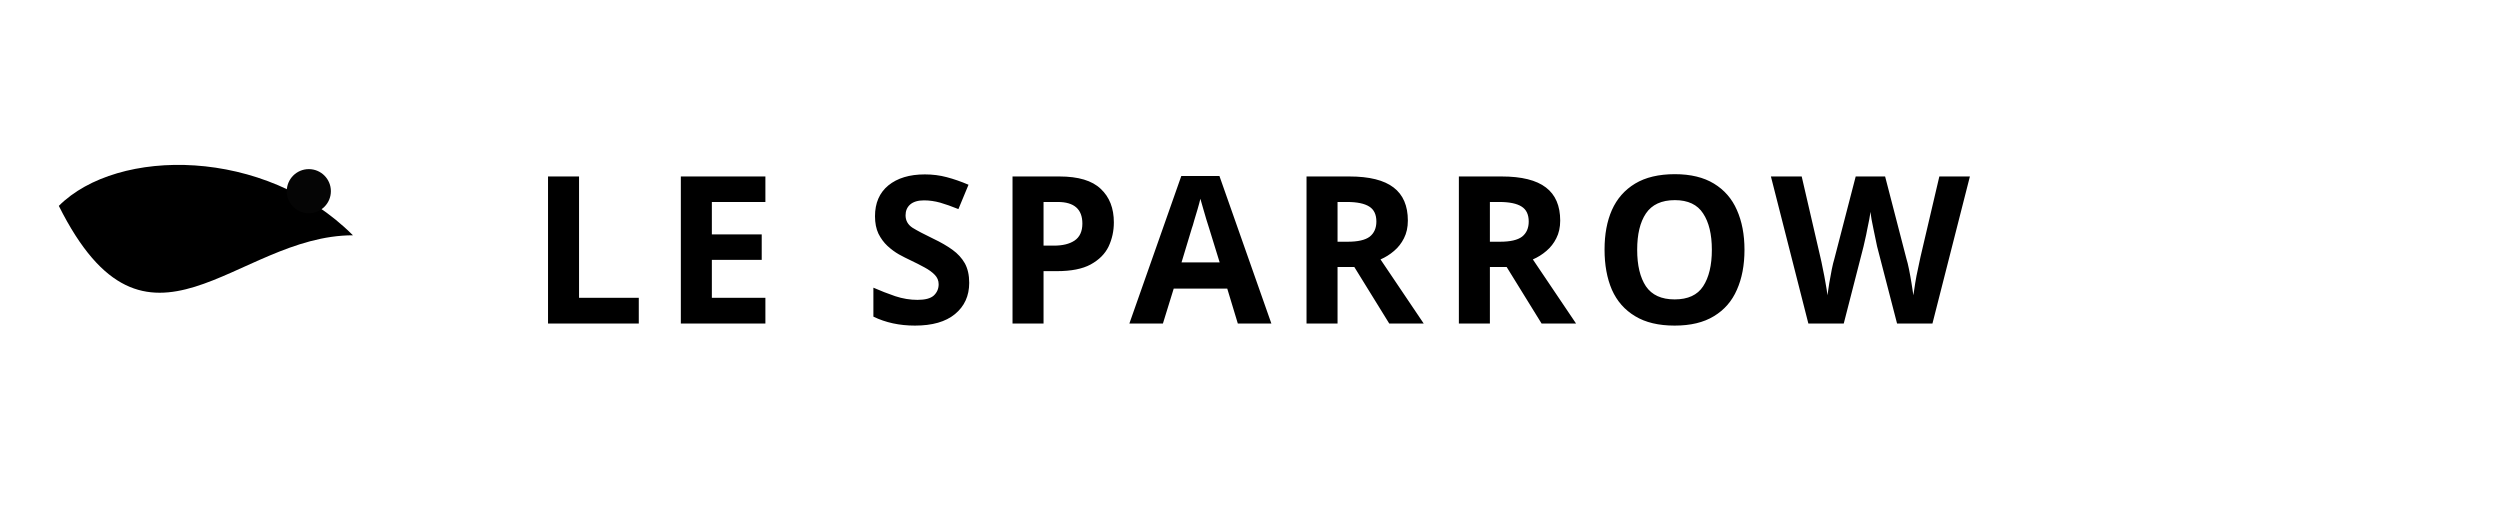
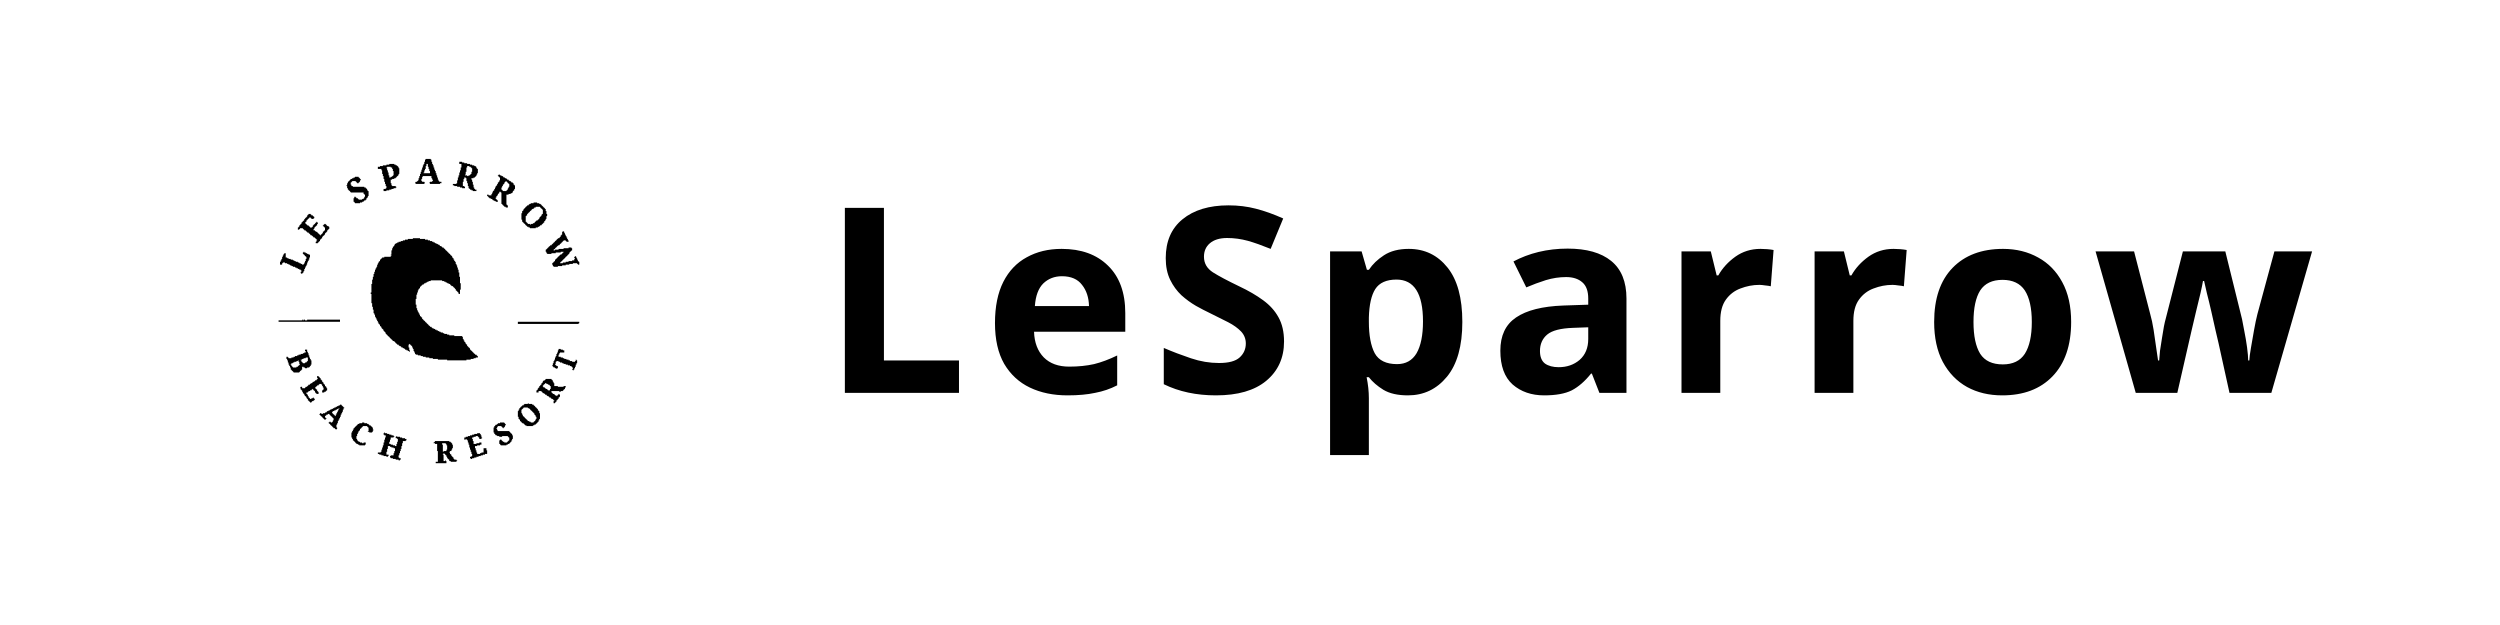
- <svg xmlns="http://www.w3.org/2000/svg" viewBox="0 0 170 35" fill="none">
-   <path d="M4 14C8 10 18 10 24 16C16 16 10 26 4 14Z" fill="currentColor" />
-   <circle cx="21" cy="13" r="1.5" fill="#050505" />
-   <text x="36" y="22" font-family="'Space Grotesk', sans-serif" font-weight="700" font-size="14" fill="currentColor" letter-spacing="0.08em">LE SPARROW</text>
+ <svg xmlns="http://www.w3.org/2000/svg" viewBox="0 0 140 35" fill="none">
+   <path d="M 396 185 L 403 185 L 403 186 L 404 186 L 404 189 L 405 189 L 405 192 L 406 192 L 406 194 L 407 194 L 407 197 L 408 197 L 408 200 L 409 200 L 409 202 L 410 202 L 410 205 L 411 205 L 411 208 L 412 208 L 412 211 L 413 211 L 413 214 L 414 214 L 414 216 L 415 216 L 415 217 L 418 217 L 418 219 L 416 219 L 416 220 L 402 220 L 402 219 L 401 219 L 401 218 L 402 218 L 402 217 L 405 217 L 405 216 L 406 216 L 406 214 L 405 214 L 405 212 L 404 212 L 404 209 L 392 209 L 392 210 L 391 210 L 391 213 L 390 213 L 390 216 L 391 216 L 391 217 L 394 217 L 394 218 L 395 218 L 395 219 L 394 219 L 394 220 L 382 220 L 382 219 L 381 219 L 381 218 L 382 218 L 382 217 L 384 217 L 384 216 L 385 216 L 385 215 L 386 215 L 386 212 L 387 212 L 387 209 L 388 209 L 388 206 L 389 206 L 389 203 L 390 203 L 390 200 L 391 200 L 391 197 L 392 197 L 392 194 L 393 194 L 393 192 L 394 192 L 394 189 L 395 189 L 395 186 L 396 186 Z M 443 189 L 447 189 L 447 190 L 450 190 L 450 191 L 454 191 L 454 192 L 458 192 L 458 193 L 461 193 L 461 194 L 464 194 L 464 195 L 466 195 L 466 196 L 467 196 L 467 198 L 468 198 L 468 199 L 469 199 L 469 205 L 468 205 L 468 207 L 467 207 L 467 209 L 466 209 L 466 210 L 465 210 L 465 211 L 463 211 L 463 212 L 460 212 L 460 214 L 461 214 L 461 217 L 462 217 L 462 221 L 463 221 L 463 225 L 464 225 L 464 227 L 465 227 L 465 228 L 467 228 L 467 230 L 462 230 L 462 229 L 460 229 L 460 228 L 458 228 L 458 227 L 457 227 L 457 226 L 456 226 L 456 223 L 455 223 L 455 219 L 454 219 L 454 216 L 453 216 L 453 212 L 452 212 L 452 211 L 450 211 L 450 213 L 449 213 L 449 217 L 448 217 L 448 223 L 450 223 L 450 224 L 451 224 L 451 226 L 447 226 L 447 225 L 444 225 L 444 224 L 440 224 L 440 223 L 436 223 L 436 222 L 434 222 L 434 220 L 439 220 L 439 219 L 440 219 L 440 215 L 441 215 L 441 211 L 442 211 L 442 208 L 443 208 L 443 204 L 444 204 L 444 201 L 445 201 L 445 197 L 446 197 L 446 192 L 443 192 Z M 397 192 L 397 195 L 396 195 L 396 199 L 395 199 L 395 201 L 394 201 L 394 204 L 393 204 L 393 205 L 402 205 L 402 202 L 401 202 L 401 199 L 400 199 L 400 196 L 399 196 L 399 192 Z M 345 192 L 352 192 L 352 193 L 354 193 L 354 194 L 356 194 L 356 195 L 357 195 L 357 196 L 358 196 L 358 198 L 359 198 L 359 206 L 358 206 L 358 208 L 357 208 L 357 209 L 356 209 L 356 210 L 355 210 L 355 211 L 354 211 L 354 212 L 352 212 L 352 213 L 349 213 L 349 214 L 347 214 L 347 219 L 348 219 L 348 222 L 349 222 L 349 223 L 354 223 L 354 224 L 355 224 L 355 225 L 354 225 L 354 226 L 351 226 L 351 227 L 348 227 L 348 228 L 345 228 L 345 229 L 341 229 L 341 230 L 337 230 L 337 227 L 340 227 L 340 226 L 341 226 L 341 223 L 340 223 L 340 220 L 339 220 L 339 217 L 338 217 L 338 213 L 337 213 L 337 209 L 336 209 L 336 206 L 335 206 L 335 201 L 334 201 L 334 199 L 329 199 L 329 196 L 332 196 L 332 195 L 336 195 L 336 194 L 341 194 L 341 193 L 345 193 Z M 454 195 L 454 197 L 453 197 L 453 203 L 452 203 L 452 207 L 451 207 L 451 208 L 454 208 L 454 209 L 456 209 L 456 208 L 458 208 L 458 207 L 459 207 L 459 206 L 460 206 L 460 203 L 461 203 L 461 198 L 460 198 L 460 197 L 459 197 L 459 196 L 457 196 L 457 195 Z M 342 196 L 342 197 L 341 197 L 341 198 L 342 198 L 342 201 L 343 201 L 343 204 L 344 204 L 344 208 L 345 208 L 345 211 L 347 211 L 347 210 L 349 210 L 349 209 L 350 209 L 350 208 L 351 208 L 351 202 L 350 202 L 350 199 L 349 199 L 349 197 L 347 197 L 347 196 Z M 498 207 L 500 207 L 500 208 L 502 208 L 502 209 L 504 209 L 504 210 L 505 210 L 505 211 L 507 211 L 507 212 L 509 212 L 509 213 L 510 213 L 510 214 L 512 214 L 512 215 L 513 215 L 513 216 L 515 216 L 515 217 L 516 217 L 516 218 L 518 218 L 518 219 L 519 219 L 519 221 L 520 221 L 520 222 L 521 222 L 521 227 L 520 227 L 520 229 L 519 229 L 519 230 L 518 230 L 518 232 L 517 232 L 517 233 L 515 233 L 515 234 L 512 234 L 512 235 L 509 235 L 509 249 L 510 249 L 510 250 L 511 250 L 511 253 L 508 253 L 508 252 L 506 252 L 506 251 L 505 251 L 505 250 L 504 250 L 504 249 L 503 249 L 503 248 L 502 248 L 502 232 L 501 232 L 501 231 L 499 231 L 499 233 L 498 233 L 498 234 L 497 234 L 497 236 L 496 236 L 496 237 L 495 237 L 495 239 L 494 239 L 494 241 L 495 241 L 495 242 L 496 242 L 496 243 L 497 243 L 497 245 L 494 245 L 494 244 L 492 244 L 492 243 L 490 243 L 490 242 L 489 242 L 489 241 L 487 241 L 487 240 L 485 240 L 485 239 L 484 239 L 484 238 L 483 238 L 483 237 L 482 237 L 482 235 L 484 235 L 484 236 L 488 236 L 488 234 L 489 234 L 489 232 L 490 232 L 490 230 L 491 230 L 491 229 L 492 229 L 492 227 L 493 227 L 493 225 L 494 225 L 494 223 L 495 223 L 495 222 L 496 222 L 496 220 L 497 220 L 497 218 L 498 218 L 498 217 L 499 217 L 499 215 L 500 215 L 500 211 L 499 211 L 499 210 L 498 210 L 498 209 L 497 209 L 497 208 L 498 208 Z M 297 210 L 302 210 L 302 211 L 303 211 L 303 212 L 304 212 L 304 213 L 305 213 L 305 215 L 304 215 L 304 217 L 303 217 L 303 218 L 302 218 L 302 219 L 300 219 L 300 218 L 299 218 L 299 217 L 298 217 L 298 216 L 293 216 L 293 217 L 292 217 L 292 218 L 291 218 L 291 221 L 292 221 L 292 223 L 294 223 L 294 224 L 310 224 L 310 225 L 312 225 L 312 226 L 313 226 L 313 227 L 314 227 L 314 229 L 315 229 L 315 230 L 316 230 L 316 237 L 315 237 L 315 239 L 314 239 L 314 240 L 313 240 L 313 242 L 312 242 L 312 243 L 310 243 L 310 244 L 309 244 L 309 245 L 307 245 L 307 246 L 304 246 L 304 247 L 297 247 L 297 246 L 296 246 L 296 245 L 295 245 L 295 240 L 296 240 L 296 238 L 298 238 L 298 239 L 299 239 L 299 240 L 301 240 L 301 241 L 302 241 L 302 242 L 307 242 L 307 241 L 309 241 L 309 240 L 310 240 L 310 238 L 311 238 L 311 235 L 310 235 L 310 234 L 309 234 L 309 232 L 291 232 L 291 231 L 290 231 L 290 230 L 289 230 L 289 229 L 288 229 L 288 228 L 287 228 L 287 226 L 286 226 L 286 223 L 285 223 L 285 222 L 286 222 L 286 219 L 287 219 L 287 217 L 288 217 L 288 216 L 289 216 L 289 215 L 290 215 L 290 214 L 291 214 L 291 213 L 293 213 L 293 212 L 295 212 L 295 211 L 297 211 Z M 509 216 L 508 216 L 508 217 L 507 217 L 507 218 L 506 218 L 506 220 L 505 220 L 505 221 L 504 221 L 504 223 L 503 223 L 503 225 L 502 225 L 502 228 L 503 228 L 503 229 L 504 229 L 504 230 L 509 230 L 509 229 L 510 229 L 510 228 L 511 228 L 511 226 L 512 226 L 512 224 L 513 224 L 513 220 L 512 220 L 512 219 L 511 219 L 511 218 L 510 218 L 510 217 L 509 217 Z M 547 246 L 552 246 L 552 247 L 555 247 L 555 248 L 557 248 L 557 249 L 558 249 L 558 250 L 559 250 L 559 251 L 560 251 L 560 252 L 561 252 L 561 253 L 562 253 L 562 254 L 563 254 L 563 255 L 564 255 L 564 258 L 565 258 L 565 262 L 566 262 L 566 265 L 565 265 L 565 269 L 564 269 L 564 271 L 563 271 L 563 272 L 562 272 L 562 274 L 561 274 L 561 275 L 560 275 L 560 276 L 559 276 L 559 277 L 558 277 L 558 278 L 556 278 L 556 279 L 555 279 L 555 280 L 553 280 L 553 281 L 550 281 L 550 282 L 542 282 L 542 281 L 540 281 L 540 280 L 538 280 L 538 279 L 537 279 L 537 278 L 536 278 L 536 277 L 535 277 L 535 276 L 534 276 L 534 275 L 533 275 L 533 274 L 532 274 L 532 273 L 531 273 L 531 270 L 530 270 L 530 261 L 531 261 L 531 258 L 532 258 L 532 257 L 533 257 L 533 255 L 534 255 L 534 254 L 535 254 L 535 253 L 536 253 L 536 252 L 537 252 L 537 251 L 538 251 L 538 250 L 540 250 L 540 249 L 541 249 L 541 248 L 543 248 L 543 247 L 547 247 Z M 550 252 L 550 253 L 548 253 L 548 254 L 547 254 L 547 255 L 545 255 L 545 256 L 544 256 L 544 257 L 543 257 L 543 258 L 542 258 L 542 259 L 541 259 L 541 260 L 540 260 L 540 261 L 539 261 L 539 262 L 538 262 L 538 264 L 537 264 L 537 265 L 536 265 L 536 273 L 537 273 L 537 274 L 538 274 L 538 275 L 539 275 L 539 276 L 542 276 L 542 277 L 543 277 L 543 276 L 546 276 L 546 275 L 548 275 L 548 274 L 549 274 L 549 273 L 550 273 L 550 272 L 551 272 L 551 271 L 553 271 L 553 270 L 554 270 L 554 269 L 555 269 L 555 267 L 556 267 L 556 266 L 557 266 L 557 265 L 558 265 L 558 263 L 559 263 L 559 262 L 560 262 L 560 256 L 559 256 L 559 255 L 558 255 L 558 254 L 557 254 L 557 253 L 556 253 L 556 252 Z M 232 262 L 235 262 L 235 263 L 236 263 L 236 264 L 238 264 L 238 265 L 239 265 L 239 266 L 240 266 L 240 268 L 239 268 L 239 269 L 236 269 L 236 268 L 235 268 L 235 267 L 233 267 L 233 268 L 232 268 L 232 269 L 231 269 L 231 270 L 230 270 L 230 271 L 229 271 L 229 273 L 228 273 L 228 274 L 227 274 L 227 275 L 228 275 L 228 276 L 229 276 L 229 277 L 230 277 L 230 278 L 232 278 L 232 279 L 233 279 L 233 280 L 234 280 L 234 281 L 237 281 L 237 280 L 238 280 L 238 278 L 239 278 L 239 277 L 240 277 L 240 276 L 241 276 L 241 275 L 242 275 L 242 274 L 243 274 L 243 273 L 244 273 L 244 274 L 245 274 L 245 276 L 244 276 L 244 278 L 243 278 L 243 279 L 242 279 L 242 280 L 241 280 L 241 281 L 240 281 L 240 283 L 239 283 L 239 285 L 241 285 L 241 286 L 242 286 L 242 287 L 244 287 L 244 288 L 245 288 L 245 289 L 246 289 L 246 290 L 247 290 L 247 291 L 248 291 L 248 292 L 249 292 L 249 291 L 250 291 L 250 290 L 251 290 L 251 289 L 252 289 L 252 287 L 253 287 L 253 286 L 254 286 L 254 285 L 255 285 L 255 281 L 254 281 L 254 280 L 253 280 L 253 279 L 252 279 L 252 278 L 253 278 L 253 277 L 254 277 L 254 276 L 256 276 L 256 277 L 257 277 L 257 278 L 258 278 L 258 279 L 260 279 L 260 280 L 261 280 L 261 283 L 260 283 L 260 284 L 259 284 L 259 285 L 258 285 L 258 287 L 257 287 L 257 288 L 256 288 L 256 289 L 255 289 L 255 291 L 254 291 L 254 292 L 253 292 L 253 293 L 252 293 L 252 294 L 251 294 L 251 296 L 250 296 L 250 297 L 249 297 L 249 298 L 248 298 L 248 300 L 247 300 L 247 301 L 246 301 L 246 302 L 245 302 L 245 303 L 242 303 L 242 301 L 243 301 L 243 299 L 244 299 L 244 298 L 243 298 L 243 297 L 242 297 L 242 296 L 241 296 L 241 295 L 239 295 L 239 294 L 238 294 L 238 293 L 237 293 L 237 292 L 235 292 L 235 291 L 234 291 L 234 290 L 233 290 L 233 289 L 232 289 L 232 288 L 230 288 L 230 287 L 229 287 L 229 286 L 228 286 L 228 285 L 226 285 L 226 284 L 225 284 L 225 283 L 224 283 L 224 282 L 220 282 L 220 283 L 219 283 L 219 284 L 217 284 L 217 281 L 218 281 L 218 280 L 219 280 L 219 278 L 220 278 L 220 277 L 221 277 L 221 276 L 222 276 L 222 274 L 223 274 L 223 273 L 224 273 L 224 272 L 225 272 L 225 271 L 226 271 L 226 269 L 227 269 L 227 268 L 228 268 L 228 267 L 229 267 L 229 266 L 230 266 L 230 264 L 231 264 L 231 263 L 232 263 Z M 588 286 L 589 286 L 589 287 L 590 287 L 590 289 L 591 289 L 591 291 L 592 291 L 592 293 L 593 293 L 593 295 L 594 295 L 594 297 L 595 297 L 595 299 L 596 299 L 596 301 L 593 301 L 593 300 L 592 300 L 592 299 L 589 299 L 589 300 L 588 300 L 588 301 L 587 301 L 587 302 L 586 302 L 586 303 L 585 303 L 585 304 L 584 304 L 584 305 L 583 305 L 583 306 L 581 306 L 581 307 L 580 307 L 580 308 L 579 308 L 579 309 L 578 309 L 578 310 L 577 310 L 577 311 L 576 311 L 576 312 L 575 312 L 575 313 L 577 313 L 577 312 L 582 312 L 582 311 L 589 311 L 589 310 L 596 310 L 596 309 L 600 309 L 600 310 L 601 310 L 601 313 L 600 313 L 600 314 L 599 314 L 599 315 L 598 315 L 598 316 L 597 316 L 597 318 L 596 318 L 596 319 L 595 319 L 595 320 L 594 320 L 594 321 L 593 321 L 593 322 L 592 322 L 592 323 L 591 323 L 591 324 L 590 324 L 590 325 L 589 325 L 589 326 L 588 326 L 588 327 L 587 327 L 587 328 L 586 328 L 586 329 L 585 329 L 585 330 L 584 330 L 584 331 L 588 331 L 588 330 L 592 330 L 592 329 L 596 329 L 596 328 L 601 328 L 601 327 L 604 327 L 604 325 L 605 325 L 605 324 L 604 324 L 604 322 L 605 322 L 605 321 L 606 321 L 606 322 L 607 322 L 607 324 L 608 324 L 608 326 L 609 326 L 609 328 L 610 328 L 610 329 L 611 329 L 611 333 L 609 333 L 609 332 L 608 332 L 608 331 L 602 331 L 602 332 L 597 332 L 597 333 L 592 333 L 592 334 L 587 334 L 587 335 L 581 335 L 581 336 L 575 336 L 575 335 L 574 335 L 574 333 L 573 333 L 573 331 L 574 331 L 574 330 L 575 330 L 575 329 L 576 329 L 576 328 L 577 328 L 577 326 L 578 326 L 578 325 L 579 325 L 579 324 L 580 324 L 580 323 L 581 323 L 581 322 L 582 322 L 582 321 L 583 321 L 583 320 L 584 320 L 584 319 L 586 319 L 586 318 L 587 318 L 587 317 L 588 317 L 588 316 L 589 316 L 589 315 L 585 315 L 585 316 L 578 316 L 578 317 L 572 317 L 572 318 L 566 318 L 566 317 L 565 317 L 565 315 L 564 315 L 564 312 L 565 312 L 565 311 L 566 311 L 566 310 L 567 310 L 567 309 L 568 309 L 568 308 L 569 308 L 569 307 L 570 307 L 570 306 L 572 306 L 572 305 L 573 305 L 573 304 L 574 304 L 574 303 L 575 303 L 575 302 L 576 302 L 576 301 L 577 301 L 577 300 L 578 300 L 578 299 L 579 299 L 579 298 L 580 298 L 580 297 L 581 297 L 581 296 L 583 296 L 583 295 L 584 295 L 584 294 L 585 294 L 585 292 L 586 292 L 586 291 L 587 291 L 587 287 L 588 287 Z M 378 296 L 388 296 L 388 297 L 395 297 L 395 298 L 399 298 L 399 299 L 402 299 L 402 300 L 405 300 L 405 301 L 407 301 L 407 302 L 409 302 L 409 303 L 411 303 L 411 304 L 413 304 L 413 305 L 415 305 L 415 306 L 416 306 L 416 307 L 418 307 L 418 308 L 419 308 L 419 309 L 421 309 L 421 310 L 422 310 L 422 311 L 423 311 L 423 312 L 424 312 L 424 313 L 425 313 L 425 314 L 426 314 L 426 315 L 427 315 L 427 316 L 428 316 L 428 317 L 429 317 L 429 318 L 430 318 L 430 319 L 431 319 L 431 320 L 432 320 L 432 321 L 433 321 L 433 323 L 434 323 L 434 324 L 435 324 L 435 326 L 436 326 L 436 328 L 437 328 L 437 329 L 438 329 L 438 332 L 439 332 L 439 334 L 440 334 L 440 337 L 441 337 L 441 340 L 442 340 L 442 344 L 443 344 L 443 350 L 444 350 L 444 359 L 445 359 L 445 368 L 444 368 L 444 374 L 442 374 L 442 372 L 441 372 L 441 371 L 440 371 L 440 370 L 439 370 L 439 369 L 438 369 L 438 367 L 437 367 L 437 366 L 436 366 L 436 365 L 435 365 L 435 364 L 434 364 L 434 363 L 432 363 L 432 362 L 431 362 L 431 361 L 430 361 L 430 360 L 428 360 L 428 359 L 426 359 L 426 358 L 424 358 L 424 357 L 422 357 L 422 356 L 419 356 L 419 355 L 403 355 L 403 356 L 400 356 L 400 357 L 398 357 L 398 358 L 396 358 L 396 359 L 394 359 L 394 360 L 393 360 L 393 361 L 391 361 L 391 362 L 390 362 L 390 363 L 389 363 L 389 364 L 388 364 L 388 366 L 387 366 L 387 367 L 386 367 L 386 369 L 385 369 L 385 372 L 384 372 L 384 375 L 383 375 L 383 381 L 382 381 L 382 389 L 383 389 L 383 394 L 384 394 L 384 397 L 385 397 L 385 399 L 386 399 L 386 401 L 387 401 L 387 403 L 388 403 L 388 405 L 389 405 L 389 406 L 390 406 L 390 407 L 391 407 L 391 409 L 392 409 L 392 410 L 393 410 L 393 411 L 394 411 L 394 412 L 395 412 L 395 413 L 396 413 L 396 414 L 397 414 L 397 415 L 398 415 L 398 416 L 399 416 L 399 417 L 400 417 L 400 418 L 401 418 L 401 419 L 402 419 L 402 420 L 404 420 L 404 421 L 405 421 L 405 422 L 407 422 L 407 423 L 409 423 L 409 424 L 411 424 L 411 425 L 413 425 L 413 426 L 415 426 L 415 427 L 417 427 L 417 428 L 420 428 L 420 429 L 422 429 L 422 430 L 426 430 L 426 431 L 429 431 L 429 432 L 436 432 L 436 433 L 447 433 L 447 434 L 448 434 L 448 437 L 449 437 L 449 439 L 450 439 L 450 441 L 451 441 L 451 442 L 452 442 L 452 444 L 453 444 L 453 445 L 454 445 L 454 447 L 455 447 L 455 448 L 456 448 L 456 449 L 457 449 L 457 450 L 458 450 L 458 452 L 459 452 L 459 453 L 460 453 L 460 454 L 461 454 L 461 455 L 462 455 L 462 456 L 463 456 L 463 457 L 464 457 L 464 458 L 465 458 L 465 459 L 467 459 L 467 460 L 468 460 L 468 461 L 469 461 L 469 463 L 466 463 L 466 464 L 463 464 L 463 465 L 459 465 L 459 466 L 453 466 L 453 467 L 426 467 L 426 466 L 413 466 L 413 465 L 406 465 L 406 464 L 401 464 L 401 463 L 396 463 L 396 462 L 392 462 L 392 461 L 389 461 L 389 460 L 385 460 L 385 459 L 382 459 L 382 458 L 381 458 L 381 456 L 380 456 L 380 454 L 379 454 L 379 451 L 378 451 L 378 449 L 377 449 L 377 447 L 376 447 L 376 446 L 375 446 L 375 445 L 374 445 L 374 444 L 373 444 L 373 445 L 372 445 L 372 449 L 373 449 L 373 453 L 374 453 L 374 455 L 373 455 L 373 454 L 371 454 L 371 453 L 369 453 L 369 452 L 367 452 L 367 451 L 366 451 L 366 450 L 364 450 L 364 449 L 362 449 L 362 448 L 361 448 L 361 447 L 359 447 L 359 446 L 358 446 L 358 445 L 356 445 L 356 444 L 355 444 L 355 443 L 354 443 L 354 442 L 353 442 L 353 441 L 352 441 L 352 440 L 350 440 L 350 439 L 349 439 L 349 438 L 348 438 L 348 437 L 347 437 L 347 436 L 346 436 L 346 435 L 345 435 L 345 434 L 344 434 L 344 433 L 343 433 L 343 432 L 342 432 L 342 431 L 341 431 L 341 430 L 340 430 L 340 428 L 339 428 L 339 427 L 338 427 L 338 426 L 337 426 L 337 424 L 336 424 L 336 423 L 335 423 L 335 422 L 334 422 L 334 420 L 333 420 L 333 419 L 332 419 L 332 417 L 331 417 L 331 416 L 330 416 L 330 414 L 329 414 L 329 412 L 328 412 L 328 410 L 327 410 L 327 408 L 326 408 L 326 406 L 325 406 L 325 403 L 324 403 L 324 401 L 323 401 L 323 396 L 322 396 L 322 392 L 321 392 L 321 387 L 320 387 L 320 374 L 319 374 L 319 372 L 320 372 L 320 360 L 321 360 L 321 354 L 322 354 L 322 350 L 323 350 L 323 346 L 324 346 L 324 343 L 325 343 L 325 340 L 326 340 L 326 338 L 327 338 L 327 336 L 328 336 L 328 333 L 329 333 L 329 331 L 330 331 L 330 329 L 331 329 L 331 328 L 332 328 L 332 326 L 333 326 L 333 325 L 334 325 L 334 324 L 335 324 L 335 323 L 338 323 L 338 322 L 347 322 L 347 321 L 348 321 L 348 320 L 347 320 L 347 319 L 348 319 L 348 313 L 349 313 L 349 310 L 350 310 L 350 308 L 351 308 L 351 307 L 352 307 L 352 305 L 353 305 L 353 304 L 354 304 L 354 303 L 356 303 L 356 302 L 358 302 L 358 301 L 361 301 L 361 300 L 364 300 L 364 299 L 367 299 L 367 298 L 371 298 L 371 297 L 378 297 Z M 225 315 L 226 315 L 226 316 L 228 316 L 228 317 L 230 317 L 230 318 L 232 318 L 232 319 L 234 319 L 234 323 L 233 323 L 233 326 L 232 326 L 232 328 L 231 328 L 231 330 L 230 330 L 230 333 L 229 333 L 229 335 L 228 335 L 228 337 L 227 337 L 227 339 L 226 339 L 226 342 L 225 342 L 225 344 L 224 344 L 224 345 L 223 345 L 223 346 L 222 346 L 222 345 L 221 345 L 221 343 L 222 343 L 222 341 L 221 341 L 221 340 L 219 340 L 219 339 L 217 339 L 217 338 L 215 338 L 215 337 L 213 337 L 213 336 L 210 336 L 210 335 L 208 335 L 208 334 L 206 334 L 206 333 L 204 333 L 204 332 L 202 332 L 202 331 L 199 331 L 199 330 L 196 330 L 196 331 L 195 331 L 195 333 L 192 333 L 192 329 L 193 329 L 193 327 L 194 327 L 194 325 L 195 325 L 195 322 L 196 322 L 196 320 L 197 320 L 197 318 L 198 318 L 198 317 L 200 317 L 200 323 L 202 323 L 202 324 L 204 324 L 204 325 L 207 325 L 207 326 L 210 326 L 210 327 L 212 327 L 212 328 L 214 328 L 214 329 L 217 329 L 217 330 L 219 330 L 219 331 L 221 331 L 221 332 L 223 332 L 223 333 L 225 333 L 225 332 L 226 332 L 226 330 L 227 330 L 227 328 L 228 328 L 228 325 L 229 325 L 229 322 L 228 322 L 228 321 L 227 321 L 227 320 L 226 320 L 226 319 L 225 319 L 225 318 L 224 318 L 224 316 L 225 316 Z M 223 410 L 224 410 L 224 411 L 225 411 L 225 410 L 227 410 L 227 411 L 230 411 L 230 410 L 276 410 L 276 413 L 190 413 L 190 411 L 223 411 Z M 525 413 L 611 413 L 611 415 L 610 415 L 610 416 L 525 416 Z M 582 451 L 585 451 L 585 452 L 588 452 L 588 453 L 590 453 L 590 456 L 584 456 L 584 457 L 583 457 L 583 459 L 582 459 L 582 462 L 585 462 L 585 463 L 588 463 L 588 464 L 590 464 L 590 465 L 593 465 L 593 466 L 596 466 L 596 467 L 598 467 L 598 468 L 601 468 L 601 469 L 605 469 L 605 468 L 606 468 L 606 466 L 607 466 L 607 467 L 608 467 L 608 471 L 607 471 L 607 473 L 606 473 L 606 476 L 605 476 L 605 478 L 604 478 L 604 480 L 603 480 L 603 481 L 602 481 L 602 480 L 601 480 L 601 479 L 602 479 L 602 477 L 601 477 L 601 476 L 600 476 L 600 475 L 598 475 L 598 474 L 595 474 L 595 473 L 592 473 L 592 472 L 589 472 L 589 471 L 587 471 L 587 470 L 584 470 L 584 469 L 582 469 L 582 468 L 579 468 L 579 469 L 578 469 L 578 472 L 577 472 L 577 473 L 578 473 L 578 474 L 579 474 L 579 475 L 581 475 L 581 478 L 580 478 L 580 479 L 579 479 L 579 478 L 577 478 L 577 477 L 575 477 L 575 476 L 574 476 L 574 475 L 573 475 L 573 474 L 574 474 L 574 471 L 575 471 L 575 468 L 576 468 L 576 466 L 577 466 L 577 463 L 578 463 L 578 461 L 579 461 L 579 458 L 580 458 L 580 456 L 581 456 L 581 453 L 582 453 Z M 227 452 L 230 452 L 230 455 L 231 455 L 231 457 L 232 457 L 232 460 L 233 460 L 233 463 L 234 463 L 234 465 L 235 465 L 235 467 L 236 467 L 236 473 L 235 473 L 235 475 L 234 475 L 234 476 L 233 476 L 233 477 L 230 477 L 230 478 L 227 478 L 227 477 L 225 477 L 225 476 L 223 476 L 223 480 L 222 480 L 222 481 L 221 481 L 221 482 L 220 482 L 220 483 L 219 483 L 219 484 L 211 484 L 211 483 L 210 483 L 210 482 L 209 482 L 209 481 L 208 481 L 208 480 L 207 480 L 207 477 L 206 477 L 206 475 L 205 475 L 205 473 L 204 473 L 204 470 L 203 470 L 203 467 L 202 467 L 202 465 L 201 465 L 201 462 L 203 462 L 203 463 L 204 463 L 204 464 L 208 464 L 208 463 L 211 463 L 211 462 L 213 462 L 213 461 L 216 461 L 216 460 L 218 460 L 218 459 L 221 459 L 221 458 L 224 458 L 224 457 L 226 457 L 226 456 L 228 456 L 228 454 L 227 454 Z M 228 463 L 228 464 L 225 464 L 225 465 L 223 465 L 223 466 L 221 466 L 221 467 L 222 467 L 222 469 L 223 469 L 223 470 L 224 470 L 224 471 L 227 471 L 227 470 L 229 470 L 229 469 L 230 469 L 230 468 L 231 468 L 231 463 Z M 218 467 L 217 467 L 217 468 L 215 468 L 215 469 L 212 469 L 212 470 L 210 470 L 210 471 L 208 471 L 208 472 L 207 472 L 207 473 L 208 473 L 208 475 L 209 475 L 209 476 L 210 476 L 210 477 L 215 477 L 215 476 L 217 476 L 217 475 L 218 475 L 218 474 L 219 474 L 219 473 L 220 473 L 220 472 L 219 472 L 219 469 L 218 469 Z M 244 489 L 246 489 L 246 490 L 247 490 L 247 491 L 248 491 L 248 492 L 249 492 L 249 494 L 250 494 L 250 495 L 251 495 L 251 497 L 252 497 L 252 498 L 253 498 L 253 500 L 254 500 L 254 501 L 255 501 L 255 503 L 256 503 L 256 504 L 257 504 L 257 506 L 258 506 L 258 509 L 257 509 L 257 510 L 256 510 L 256 511 L 254 511 L 254 512 L 251 512 L 251 509 L 252 509 L 252 508 L 253 508 L 253 505 L 252 505 L 252 503 L 251 503 L 251 501 L 250 501 L 250 500 L 247 500 L 247 501 L 246 501 L 246 502 L 244 502 L 244 503 L 243 503 L 243 504 L 242 504 L 242 505 L 241 505 L 241 506 L 242 506 L 242 507 L 243 507 L 243 508 L 244 508 L 244 510 L 245 510 L 245 511 L 246 511 L 246 514 L 243 514 L 243 513 L 242 513 L 242 512 L 241 512 L 241 510 L 240 510 L 240 509 L 239 509 L 239 508 L 238 508 L 238 507 L 237 507 L 237 508 L 236 508 L 236 509 L 234 509 L 234 510 L 232 510 L 232 511 L 231 511 L 231 512 L 229 512 L 229 514 L 230 514 L 230 515 L 231 515 L 231 517 L 232 517 L 232 519 L 233 519 L 233 520 L 234 520 L 234 521 L 236 521 L 236 520 L 238 520 L 238 519 L 239 519 L 239 520 L 240 520 L 240 521 L 241 521 L 241 522 L 240 522 L 240 523 L 239 523 L 239 524 L 237 524 L 237 525 L 236 525 L 236 526 L 234 526 L 234 525 L 233 525 L 233 524 L 232 524 L 232 523 L 231 523 L 231 521 L 230 521 L 230 520 L 229 520 L 229 518 L 228 518 L 228 517 L 227 517 L 227 516 L 226 516 L 226 514 L 225 514 L 225 513 L 224 513 L 224 511 L 223 511 L 223 509 L 222 509 L 222 508 L 221 508 L 221 506 L 220 506 L 220 505 L 221 505 L 221 504 L 223 504 L 223 506 L 227 506 L 227 505 L 228 505 L 228 504 L 230 504 L 230 503 L 231 503 L 231 502 L 232 502 L 232 501 L 234 501 L 234 500 L 235 500 L 235 499 L 237 499 L 237 498 L 238 498 L 238 497 L 240 497 L 240 496 L 241 496 L 241 495 L 243 495 L 243 494 L 244 494 L 244 493 L 245 493 L 245 492 L 244 492 Z M 564 493 L 572 493 L 572 494 L 573 494 L 573 495 L 574 495 L 574 497 L 575 497 L 575 499 L 576 499 L 576 503 L 581 503 L 581 504 L 589 504 L 589 503 L 592 503 L 592 505 L 591 505 L 591 507 L 590 507 L 590 508 L 589 508 L 589 509 L 588 509 L 588 510 L 585 510 L 585 511 L 583 511 L 583 510 L 572 510 L 572 512 L 573 512 L 573 513 L 574 513 L 574 514 L 576 514 L 576 515 L 577 515 L 577 516 L 579 516 L 579 517 L 580 517 L 580 516 L 581 516 L 581 515 L 582 515 L 582 514 L 583 514 L 583 515 L 584 515 L 584 518 L 583 518 L 583 519 L 582 519 L 582 521 L 581 521 L 581 522 L 580 522 L 580 523 L 579 523 L 579 525 L 578 525 L 578 526 L 577 526 L 577 527 L 575 527 L 575 524 L 576 524 L 576 523 L 575 523 L 575 522 L 574 522 L 574 521 L 572 521 L 572 520 L 571 520 L 571 519 L 569 519 L 569 518 L 568 518 L 568 517 L 566 517 L 566 516 L 565 516 L 565 515 L 563 515 L 563 514 L 562 514 L 562 513 L 560 513 L 560 512 L 559 512 L 559 511 L 558 511 L 558 510 L 554 510 L 554 512 L 551 512 L 551 509 L 552 509 L 552 508 L 553 508 L 553 506 L 554 506 L 554 505 L 555 505 L 555 503 L 556 503 L 556 502 L 557 502 L 557 501 L 558 501 L 558 499 L 559 499 L 559 498 L 560 498 L 560 496 L 561 496 L 561 495 L 563 495 L 563 494 L 564 494 Z M 563 499 L 563 500 L 562 500 L 562 501 L 561 501 L 561 502 L 560 502 L 560 504 L 561 504 L 561 505 L 563 505 L 563 506 L 564 506 L 564 507 L 566 507 L 566 508 L 567 508 L 567 509 L 570 509 L 570 507 L 571 507 L 571 503 L 570 503 L 570 502 L 569 502 L 569 501 L 567 501 L 567 500 L 565 500 L 565 499 Z M 539 527 L 540 527 L 540 528 L 545 528 L 545 529 L 547 529 L 547 530 L 548 530 L 548 531 L 549 531 L 549 532 L 550 532 L 550 533 L 551 533 L 551 534 L 552 534 L 552 535 L 553 535 L 553 537 L 554 537 L 554 538 L 555 538 L 555 541 L 556 541 L 556 549 L 555 549 L 555 551 L 554 551 L 554 553 L 553 553 L 553 554 L 552 554 L 552 555 L 551 555 L 551 556 L 550 556 L 550 557 L 548 557 L 548 558 L 546 558 L 546 559 L 537 559 L 537 558 L 535 558 L 535 557 L 534 557 L 534 556 L 533 556 L 533 555 L 531 555 L 531 554 L 530 554 L 530 553 L 529 553 L 529 552 L 528 552 L 528 550 L 527 550 L 527 549 L 526 549 L 526 546 L 525 546 L 525 538 L 526 538 L 526 536 L 527 536 L 527 534 L 528 534 L 528 533 L 529 533 L 529 532 L 530 532 L 530 531 L 531 531 L 531 530 L 533 530 L 533 529 L 534 529 L 534 528 L 539 528 Z M 276 529 L 278 529 L 278 530 L 279 530 L 279 531 L 280 531 L 280 532 L 281 532 L 281 533 L 282 533 L 282 534 L 281 534 L 281 536 L 280 536 L 280 539 L 279 539 L 279 541 L 278 541 L 278 543 L 277 543 L 277 546 L 276 546 L 276 548 L 275 548 L 275 550 L 274 550 L 274 552 L 273 552 L 273 555 L 272 555 L 272 557 L 271 557 L 271 561 L 272 561 L 272 563 L 271 563 L 271 564 L 270 564 L 270 563 L 269 563 L 269 562 L 267 562 L 267 561 L 266 561 L 266 560 L 265 560 L 265 559 L 264 559 L 264 558 L 263 558 L 263 557 L 262 557 L 262 556 L 261 556 L 261 555 L 260 555 L 260 554 L 261 554 L 261 553 L 263 553 L 263 554 L 265 554 L 265 553 L 266 553 L 266 551 L 267 551 L 267 548 L 266 548 L 266 547 L 265 547 L 265 546 L 264 546 L 264 545 L 263 545 L 263 544 L 262 544 L 262 543 L 261 543 L 261 542 L 259 542 L 259 543 L 257 543 L 257 544 L 256 544 L 256 545 L 255 545 L 255 547 L 256 547 L 256 548 L 257 548 L 257 549 L 256 549 L 256 550 L 254 550 L 254 549 L 253 549 L 253 548 L 252 548 L 252 547 L 251 547 L 251 546 L 250 546 L 250 545 L 249 545 L 249 544 L 248 544 L 248 543 L 247 543 L 247 542 L 248 542 L 248 541 L 250 541 L 250 542 L 252 542 L 252 541 L 255 541 L 255 540 L 257 540 L 257 539 L 258 539 L 258 538 L 260 538 L 260 537 L 262 537 L 262 536 L 264 536 L 264 535 L 266 535 L 266 534 L 268 534 L 268 533 L 270 533 L 270 532 L 272 532 L 272 531 L 274 531 L 274 530 L 276 530 Z M 533 533 L 533 534 L 532 534 L 532 535 L 531 535 L 531 536 L 530 536 L 530 541 L 531 541 L 531 543 L 532 543 L 532 545 L 533 545 L 533 546 L 534 546 L 534 547 L 535 547 L 535 548 L 536 548 L 536 549 L 537 549 L 537 550 L 538 550 L 538 551 L 539 551 L 539 552 L 541 552 L 541 553 L 543 553 L 543 554 L 547 554 L 547 553 L 548 553 L 548 552 L 549 552 L 549 551 L 550 551 L 550 549 L 551 549 L 551 546 L 550 546 L 550 544 L 549 544 L 549 543 L 548 543 L 548 541 L 547 541 L 547 540 L 546 540 L 546 539 L 545 539 L 545 538 L 544 538 L 544 537 L 543 537 L 543 536 L 542 536 L 542 535 L 541 535 L 541 534 L 539 534 L 539 533 Z M 275 534 L 274 534 L 274 535 L 272 535 L 272 536 L 270 536 L 270 537 L 268 537 L 268 538 L 266 538 L 266 539 L 265 539 L 265 541 L 266 541 L 266 542 L 267 542 L 267 543 L 268 543 L 268 544 L 269 544 L 269 545 L 270 545 L 270 543 L 271 543 L 271 541 L 272 541 L 272 539 L 273 539 L 273 537 L 274 537 L 274 535 L 275 535 Z M 307 554 L 310 554 L 310 555 L 314 555 L 314 556 L 316 556 L 316 557 L 317 557 L 317 558 L 319 558 L 319 559 L 320 559 L 320 560 L 321 560 L 321 561 L 322 561 L 322 564 L 323 564 L 323 565 L 322 565 L 322 567 L 321 567 L 321 568 L 317 568 L 317 567 L 315 567 L 315 566 L 316 566 L 316 561 L 315 561 L 315 560 L 314 560 L 314 559 L 308 559 L 308 560 L 307 560 L 307 561 L 306 561 L 306 562 L 305 562 L 305 563 L 304 563 L 304 565 L 303 565 L 303 566 L 302 566 L 302 568 L 301 568 L 301 570 L 300 570 L 300 573 L 299 573 L 299 577 L 300 577 L 300 579 L 301 579 L 301 580 L 302 580 L 302 581 L 304 581 L 304 582 L 307 582 L 307 583 L 309 583 L 309 582 L 312 582 L 312 585 L 311 585 L 311 586 L 303 586 L 303 585 L 301 585 L 301 584 L 299 584 L 299 583 L 298 583 L 298 582 L 297 582 L 297 581 L 296 581 L 296 580 L 295 580 L 295 579 L 294 579 L 294 577 L 293 577 L 293 575 L 292 575 L 292 568 L 293 568 L 293 566 L 294 566 L 294 564 L 295 564 L 295 562 L 296 562 L 296 561 L 297 561 L 297 560 L 298 560 L 298 559 L 299 559 L 299 558 L 300 558 L 300 557 L 301 557 L 301 556 L 303 556 L 303 555 L 307 555 Z M 500 554 L 506 554 L 506 555 L 507 555 L 507 556 L 508 556 L 508 558 L 507 558 L 507 560 L 506 560 L 506 561 L 505 561 L 505 562 L 504 562 L 504 561 L 503 561 L 503 560 L 502 560 L 502 559 L 497 559 L 497 560 L 496 560 L 496 562 L 495 562 L 495 563 L 496 563 L 496 565 L 497 565 L 497 566 L 513 566 L 513 567 L 514 567 L 514 568 L 515 568 L 515 569 L 516 569 L 516 570 L 517 570 L 517 572 L 518 572 L 518 577 L 517 577 L 517 579 L 516 579 L 516 581 L 515 581 L 515 582 L 514 582 L 514 583 L 513 583 L 513 584 L 511 584 L 511 585 L 509 585 L 509 586 L 501 586 L 501 585 L 500 585 L 500 584 L 499 584 L 499 579 L 500 579 L 500 578 L 502 578 L 502 579 L 503 579 L 503 580 L 504 580 L 504 581 L 506 581 L 506 582 L 510 582 L 510 581 L 511 581 L 511 580 L 512 580 L 512 579 L 513 579 L 513 575 L 512 575 L 512 574 L 511 574 L 511 573 L 503 573 L 503 574 L 499 574 L 499 573 L 496 573 L 496 572 L 494 572 L 494 571 L 493 571 L 493 570 L 492 570 L 492 568 L 491 568 L 491 561 L 492 561 L 492 559 L 493 559 L 493 558 L 494 558 L 494 557 L 496 557 L 496 556 L 497 556 L 497 555 L 500 555 Z M 338 568 L 339 568 L 339 569 L 342 569 L 342 570 L 345 570 L 345 571 L 348 571 L 348 572 L 351 572 L 351 573 L 352 573 L 352 574 L 351 574 L 351 575 L 347 575 L 347 578 L 346 578 L 346 581 L 345 581 L 345 584 L 347 584 L 347 585 L 350 585 L 350 586 L 353 586 L 353 587 L 355 587 L 355 584 L 356 584 L 356 581 L 357 581 L 357 577 L 356 577 L 356 576 L 354 576 L 354 574 L 355 574 L 355 573 L 356 573 L 356 574 L 360 574 L 360 575 L 363 575 L 363 576 L 367 576 L 367 577 L 369 577 L 369 579 L 368 579 L 368 580 L 364 580 L 364 583 L 363 583 L 363 587 L 362 587 L 362 591 L 361 591 L 361 594 L 360 594 L 360 597 L 359 597 L 359 600 L 358 600 L 358 603 L 359 603 L 359 604 L 361 604 L 361 606 L 360 606 L 360 607 L 358 607 L 358 606 L 354 606 L 354 605 L 350 605 L 350 604 L 347 604 L 347 603 L 346 603 L 346 601 L 347 601 L 347 600 L 351 600 L 351 597 L 352 597 L 352 594 L 353 594 L 353 590 L 351 590 L 351 589 L 348 589 L 348 588 L 346 588 L 346 587 L 343 587 L 343 591 L 342 591 L 342 595 L 341 595 L 341 599 L 344 599 L 344 601 L 343 601 L 343 602 L 341 602 L 341 601 L 337 601 L 337 600 L 334 600 L 334 599 L 331 599 L 331 598 L 329 598 L 329 596 L 333 596 L 333 595 L 334 595 L 334 592 L 335 592 L 335 589 L 336 589 L 336 586 L 337 586 L 337 582 L 338 582 L 338 578 L 339 578 L 339 575 L 340 575 L 340 572 L 338 572 L 338 571 L 337 571 L 337 569 L 338 569 Z M 468 569 L 472 569 L 472 570 L 473 570 L 473 572 L 474 572 L 474 575 L 475 575 L 475 576 L 474 576 L 474 577 L 471 577 L 471 575 L 470 575 L 470 574 L 469 574 L 469 573 L 466 573 L 466 574 L 463 574 L 463 575 L 461 575 L 461 577 L 462 577 L 462 580 L 463 580 L 463 584 L 467 584 L 467 583 L 471 583 L 471 582 L 474 582 L 474 585 L 472 585 L 472 586 L 468 586 L 468 587 L 465 587 L 465 590 L 466 590 L 466 593 L 467 593 L 467 596 L 468 596 L 468 598 L 472 598 L 472 597 L 474 597 L 474 596 L 477 596 L 477 590 L 481 590 L 481 593 L 482 593 L 482 598 L 479 598 L 479 599 L 476 599 L 476 600 L 473 600 L 473 601 L 470 601 L 470 602 L 467 602 L 467 603 L 464 603 L 464 604 L 461 604 L 461 605 L 459 605 L 459 604 L 458 604 L 458 602 L 460 602 L 460 601 L 461 601 L 461 598 L 460 598 L 460 595 L 459 595 L 459 592 L 458 592 L 458 589 L 457 589 L 457 585 L 456 585 L 456 582 L 455 582 L 455 579 L 454 579 L 454 578 L 453 578 L 453 577 L 452 577 L 452 578 L 450 578 L 450 575 L 452 575 L 452 574 L 455 574 L 455 573 L 458 573 L 458 572 L 461 572 L 461 571 L 464 571 L 464 570 L 468 570 Z M 409 580 L 429 580 L 429 581 L 431 581 L 431 582 L 432 582 L 432 583 L 433 583 L 433 585 L 434 585 L 434 590 L 433 590 L 433 592 L 432 592 L 432 594 L 430 594 L 430 595 L 429 595 L 429 596 L 430 596 L 430 598 L 431 598 L 431 599 L 432 599 L 432 601 L 433 601 L 433 602 L 434 602 L 434 603 L 435 603 L 435 605 L 436 605 L 436 606 L 439 606 L 439 607 L 440 607 L 440 608 L 439 608 L 439 609 L 431 609 L 431 608 L 429 608 L 429 606 L 428 606 L 428 605 L 427 605 L 427 604 L 426 604 L 426 602 L 425 602 L 425 600 L 424 600 L 424 599 L 423 599 L 423 598 L 422 598 L 422 597 L 421 597 L 421 598 L 420 598 L 420 599 L 421 599 L 421 608 L 423 608 L 423 607 L 424 607 L 424 608 L 425 608 L 425 611 L 410 611 L 410 609 L 413 609 L 413 594 L 412 594 L 412 584 L 409 584 L 409 583 L 407 583 L 407 582 L 408 582 L 408 581 L 409 581 Z M 419 583 L 419 585 L 420 585 L 420 595 L 421 595 L 421 594 L 425 594 L 425 592 L 426 592 L 426 586 L 425 586 L 425 584 L 424 584 L 424 583 Z" fill="currentColor" transform="translate(8.000, 1.500) scale(0.040)" />
+   <text x="46" y="22" font-family="'Space Grotesk', sans-serif" font-weight="700" font-size="14.5" fill="currentColor" letter-spacing="0.06em">LeSparrow</text>
</svg>
